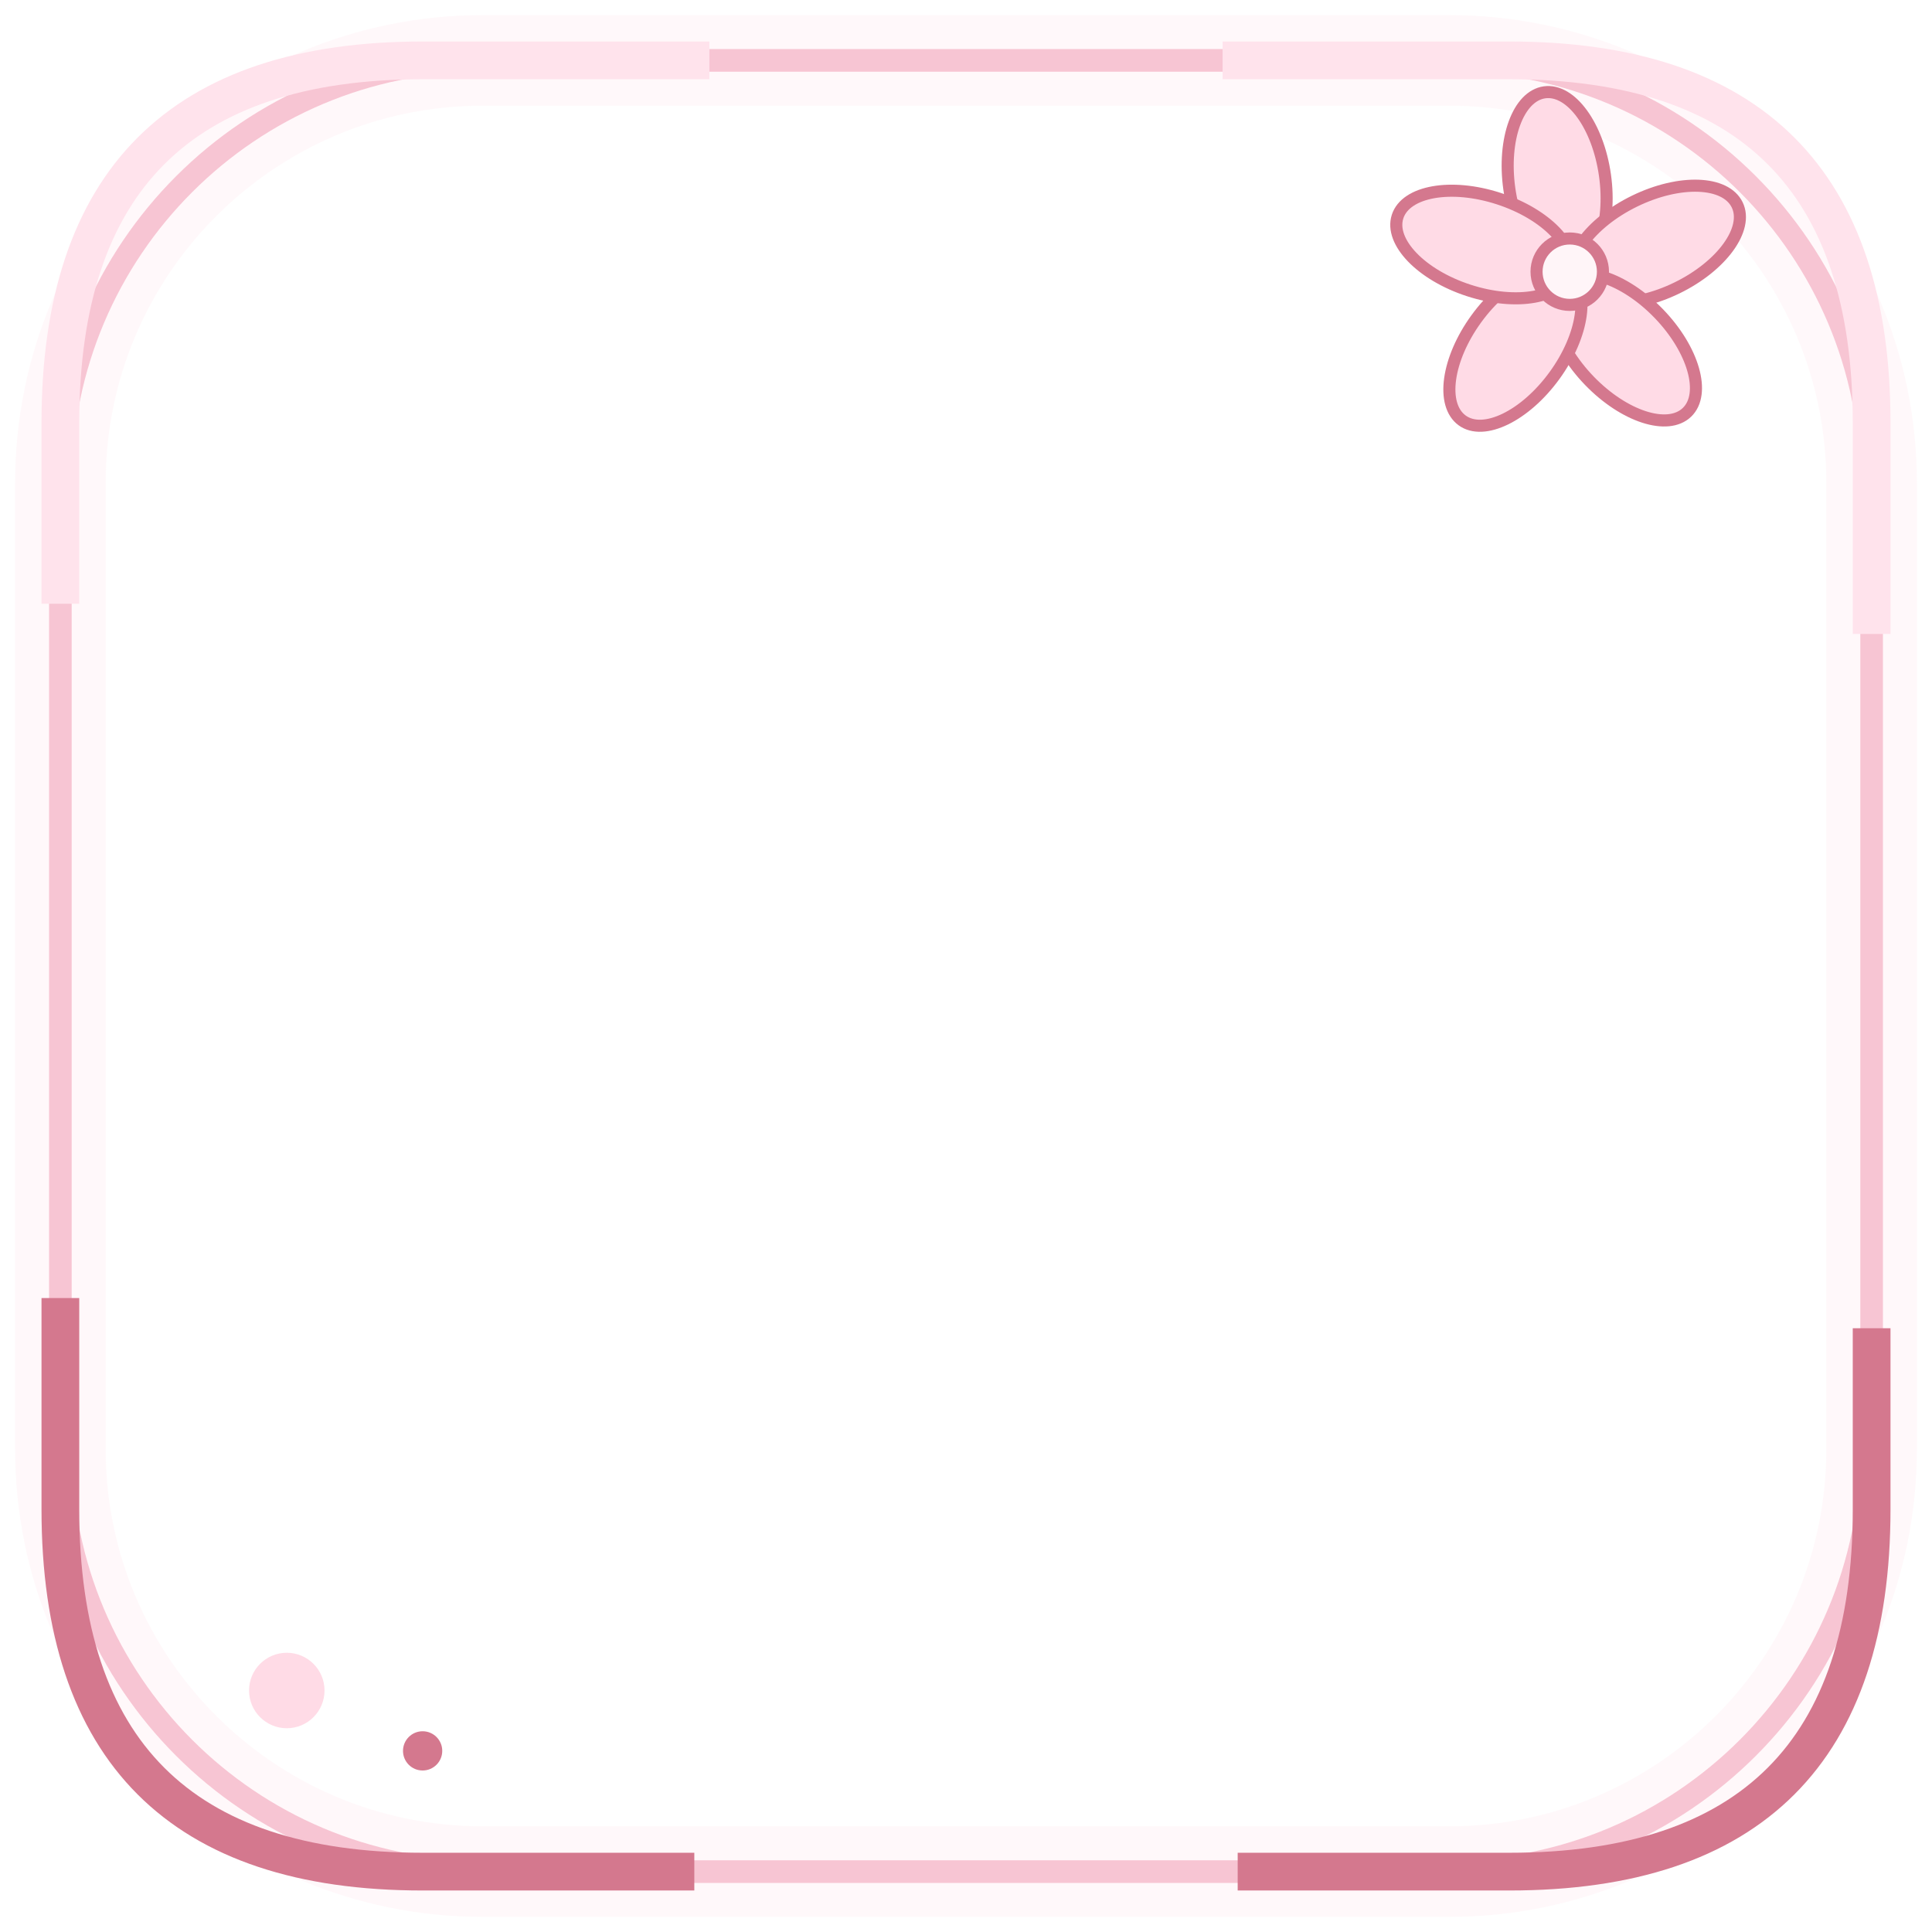
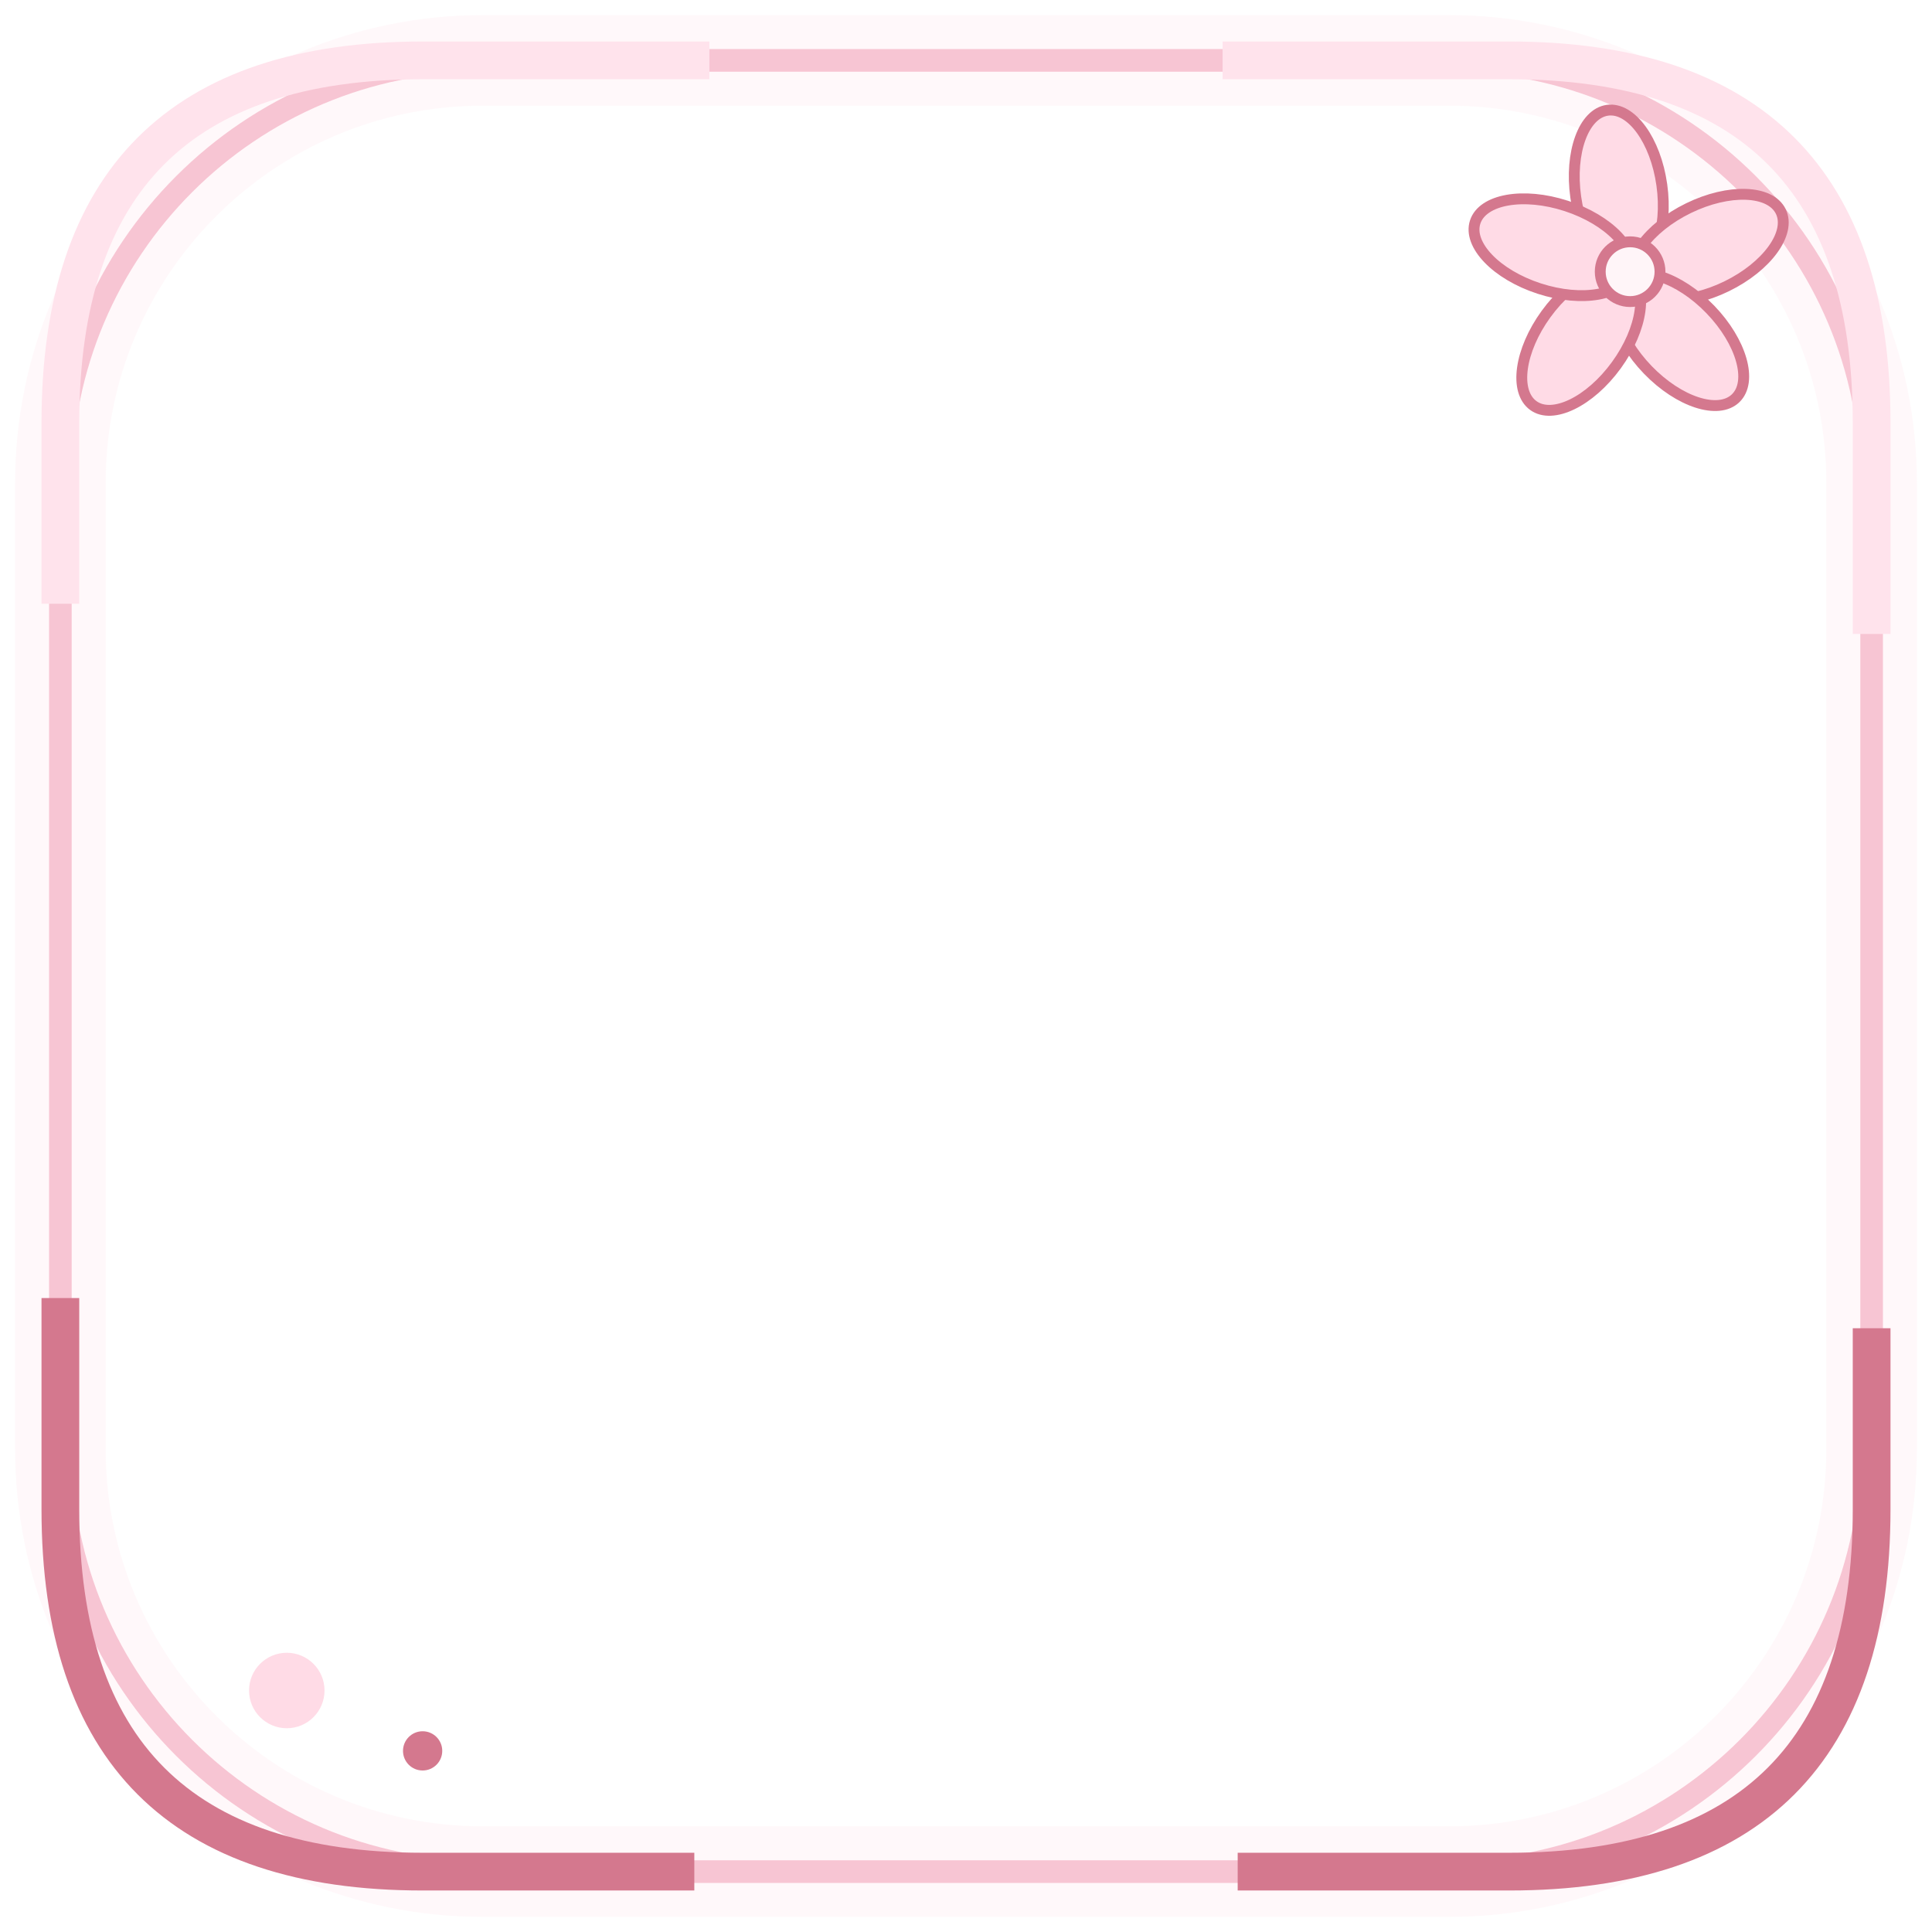
<svg xmlns="http://www.w3.org/2000/svg" width="128" height="128" viewBox="0 0 128 128" preserveAspectRatio="none">
  <rect x="4" y="4" width="120" height="120" rx="28" fill="none" stroke="#ffdbe6" stroke-opacity="0.18" stroke-width="6" />
  <rect x="4" y="4" width="120" height="120" rx="28" fill="none" stroke="#f4b2c4" stroke-opacity="0.72" stroke-width="1.5" />
  <path d="M4 40V28Q4 4 28 4H47M81 4H100Q124 4 124 28V42" fill="none" stroke="#ffe3ec" stroke-width="2.5" />
  <path d="M124 88V100Q124 124 100 124H82M46 124H28Q4 124 4 100V86" fill="none" stroke="#d4788e" stroke-width="2.5" />
-   <g transform="translate(104 18)" fill="#ffdbe6" stroke="#d4788e" stroke-width="0.8">
+   <g transform="translate(108 18) scale(0.9)" fill="#ffdbe6" stroke="#d4788e" stroke-width="0.8">
    <ellipse cx="0" cy="-6" rx="3.2" ry="6" transform="rotate(-8)" />
    <ellipse cx="5.7" cy="-1.8" rx="3.2" ry="6" transform="rotate(64 5.7 -1.8)" />
    <ellipse cx="3.6" cy="5" rx="3.2" ry="6" transform="rotate(136 3.6 5)" />
    <ellipse cx="-3.6" cy="5" rx="3.2" ry="6" transform="rotate(216 -3.6 5)" />
    <ellipse cx="-5.7" cy="-1.8" rx="3.2" ry="6" transform="rotate(288 -5.7 -1.8)" />
    <circle r="2.2" fill="#fff5f8" />
  </g>
  <circle cx="19" cy="112" r="2.5" fill="#ffdbe6" />
  <circle cx="28" cy="116" r="1.3" fill="#d4788e" />
</svg>
